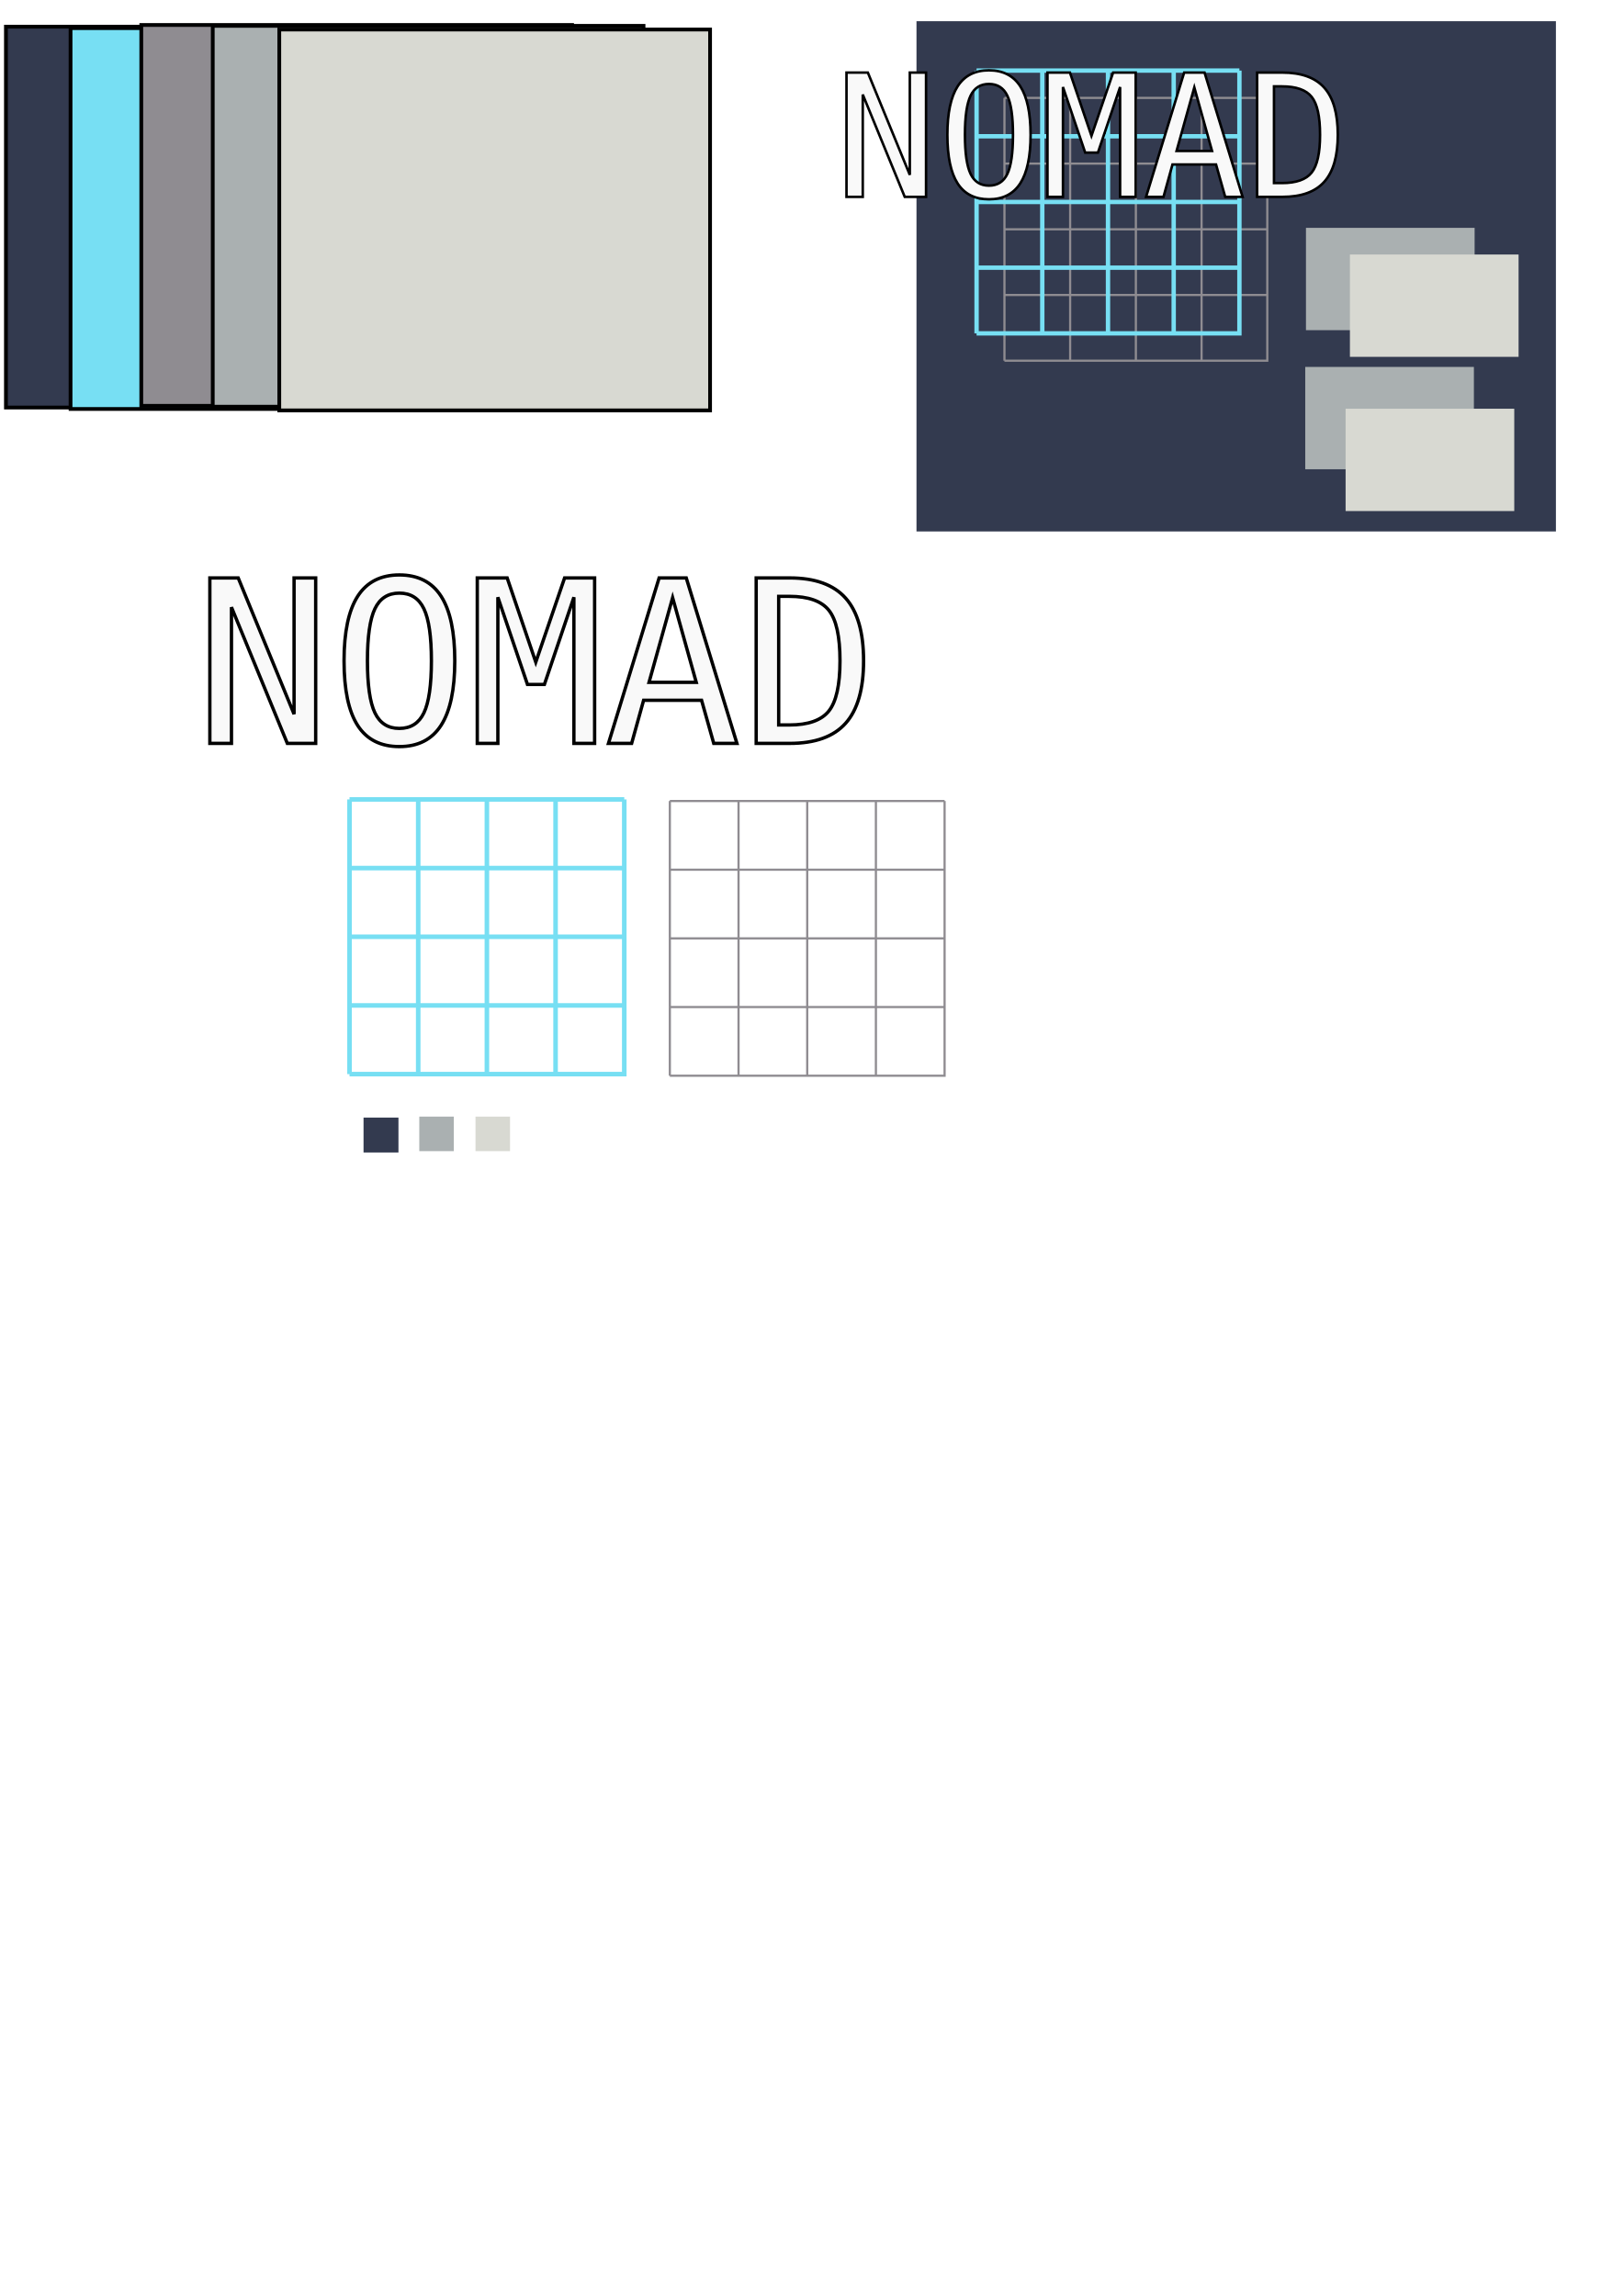
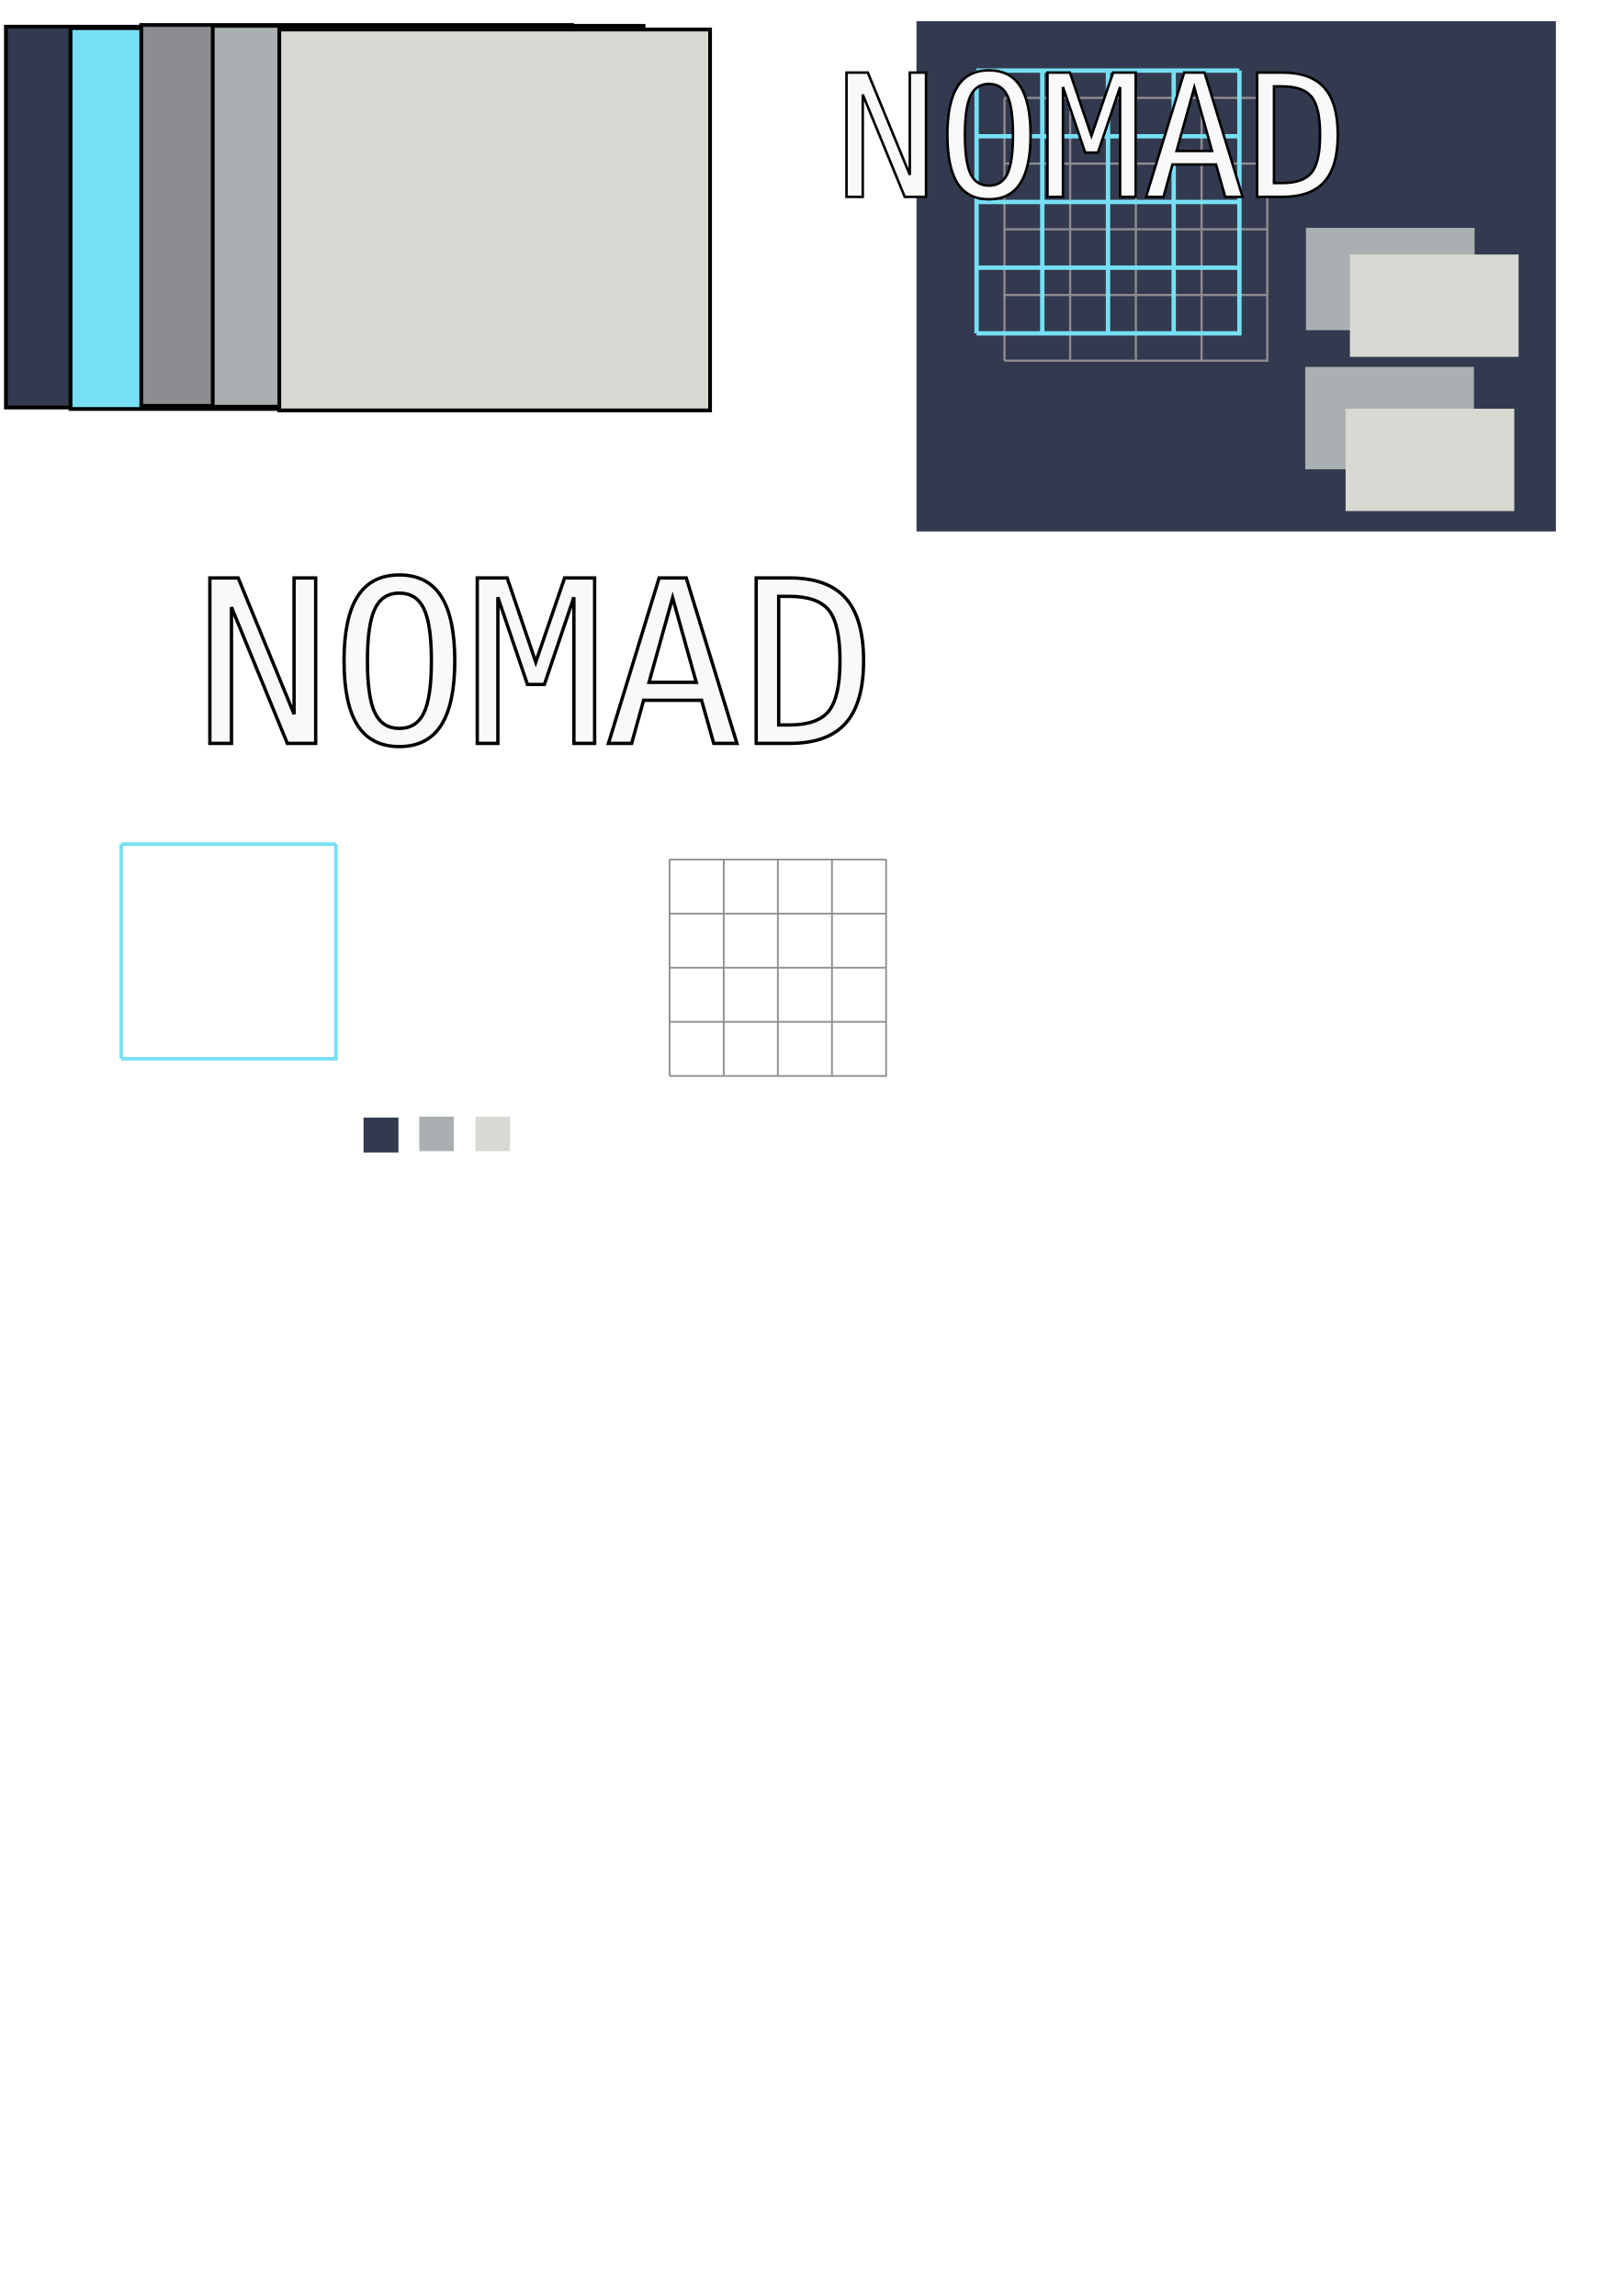
<svg xmlns="http://www.w3.org/2000/svg" width="744.094" height="1052.362" id="svg2" version="1.1">
  <defs id="defs4" />
  <g id="layer1">
    <g id="g3816">
      <rect y="12.223" x="2.718" height="174.564" width="197.421" id="rect2985" style="fill:#333a4f;fill-opacity:1;fill-rule:nonzero;stroke:#000000;stroke-width:1.722;stroke-linecap:butt;stroke-linejoin:miter;stroke-miterlimit:4;stroke-opacity:1;stroke-dasharray:none" />
      <rect y="12.888" x="32.329" height="174.564" width="197.421" id="rect2985-1" style="fill:#77dff3;fill-opacity:1;fill-rule:nonzero;stroke:#000000;stroke-width:1.722;stroke-linecap:butt;stroke-linejoin:miter;stroke-miterlimit:4;stroke-opacity:1;stroke-dasharray:none" />
      <rect y="11.449" x="64.747" height="174.564" width="197.421" id="rect2985-1-7" style="fill:#8f8c91;fill-opacity:1;fill-rule:nonzero;stroke:#000000;stroke-width:1.722;stroke-linecap:butt;stroke-linejoin:miter;stroke-miterlimit:4;stroke-opacity:1;stroke-dasharray:none" />
      <rect y="11.845" x="97.491" height="174.564" width="197.421" id="rect2985-1-7-4" style="fill:#aab0b1;fill-opacity:1;fill-rule:nonzero;stroke:#000000;stroke-width:1.722;stroke-linecap:butt;stroke-linejoin:miter;stroke-miterlimit:4;stroke-opacity:1;stroke-dasharray:none" />
      <rect y="13.536" x="127.986" height="174.564" width="197.421" id="rect2985-1-7-0" style="fill:#d8d9d2;fill-opacity:1;fill-rule:nonzero;stroke:#000000;stroke-width:1.722;stroke-linecap:butt;stroke-linejoin:miter;stroke-miterlimit:4;stroke-opacity:1;stroke-dasharray:none" />
    </g>
    <rect style="fill:#333a4f;fill-opacity:1;fill-rule:nonzero;stroke:none" id="rect3825" width="293.029" height="233.872" x="420" y="9.72" />
    <g id="g3855-1" style="stroke:#8f8c91;stroke-width:0.664;stroke-opacity:1" transform="matrix(1.505627,0,0,1.505627,339.8595,-395.3188)">
      <path id="path3827-1" d="m 80,292.362 0,80" style="fill:none;stroke:#8f8c91;stroke-width:0.664;stroke-linecap:butt;stroke-linejoin:miter;stroke-opacity:1" />
      <path id="path3829-5" d="m 100,292.362 0,80" style="fill:none;stroke:#8f8c91;stroke-width:0.664;stroke-linecap:butt;stroke-linejoin:miter;stroke-opacity:1" />
      <path id="path3831-2" d="m 120,292.362 0,80" style="fill:none;stroke:#8f8c91;stroke-width:0.664;stroke-linecap:butt;stroke-linejoin:miter;stroke-opacity:1" />
      <path id="path3833-7" d="m 140,292.362 0,80" style="fill:none;stroke:#8f8c91;stroke-width:0.664;stroke-linecap:butt;stroke-linejoin:miter;stroke-opacity:1" />
      <path id="path3845-6" d="m 160,292.362 0,80 -80,0" style="fill:none;stroke:#8f8c91;stroke-width:0.664;stroke-linecap:butt;stroke-linejoin:miter;stroke-opacity:1" />
      <path id="path3847-1" d="m 80,352.362 80,0" style="fill:none;stroke:#8f8c91;stroke-width:0.664;stroke-linecap:butt;stroke-linejoin:miter;stroke-opacity:1" />
      <path id="path3849-4" d="m 80,332.362 80,0" style="fill:none;stroke:#8f8c91;stroke-width:0.664;stroke-linecap:butt;stroke-linejoin:miter;stroke-opacity:1" />
      <path id="path3851-2" d="m 80,312.362 80,0" style="fill:none;stroke:#8f8c91;stroke-width:0.664;stroke-linecap:butt;stroke-linejoin:miter;stroke-opacity:1" />
      <path id="path3853-3" d="m 80,292.362 80,0" style="fill:none;stroke:#8f8c91;stroke-width:0.664;stroke-linecap:butt;stroke-linejoin:miter;stroke-opacity:1" />
    </g>
    <g id="g3855" style="stroke:#77dff3;stroke-opacity:1;stroke-width:1.328" transform="matrix(1.505627,0,0,1.505627,327.0835,-407.8407)">
      <path id="path3827" d="m 80,292.362 0,80" style="fill:none;stroke:#77dff3;stroke-width:1.328;stroke-linecap:butt;stroke-linejoin:miter;stroke-opacity:1" />
      <path id="path3829" d="m 100,292.362 0,80" style="fill:none;stroke:#77dff3;stroke-width:1.328;stroke-linecap:butt;stroke-linejoin:miter;stroke-opacity:1" />
      <path id="path3831" d="m 120,292.362 0,80" style="fill:none;stroke:#77dff3;stroke-width:1.328;stroke-linecap:butt;stroke-linejoin:miter;stroke-opacity:1" />
      <path id="path3833" d="m 140,292.362 0,80" style="fill:none;stroke:#77dff3;stroke-width:1.328;stroke-linecap:butt;stroke-linejoin:miter;stroke-opacity:1" />
      <path id="path3845" d="m 160,292.362 0,80 -80,0" style="fill:none;stroke:#77dff3;stroke-width:1.328;stroke-linecap:butt;stroke-linejoin:miter;stroke-opacity:1" />
      <path id="path3847" d="m 80,352.362 80,0" style="fill:none;stroke:#77dff3;stroke-width:1.328;stroke-linecap:butt;stroke-linejoin:miter;stroke-opacity:1" />
      <path id="path3849" d="m 80,332.362 80,0" style="fill:none;stroke:#77dff3;stroke-width:1.328;stroke-linecap:butt;stroke-linejoin:miter;stroke-opacity:1" />
      <path id="path3851" d="m 80,312.362 80,0" style="fill:none;stroke:#77dff3;stroke-width:1.328;stroke-linecap:butt;stroke-linejoin:miter;stroke-opacity:1" />
      <path id="path3853" d="m 80,292.362 80,0" style="fill:none;stroke:#77dff3;stroke-width:1.328;stroke-linecap:butt;stroke-linejoin:miter;stroke-opacity:1" />
    </g>
-     <g id="g3855-9" style="stroke:#77dff3;stroke-width:1.328;stroke-opacity:1" transform="matrix(1.573867,0,0,1.573867,34.26294,-93.73165)">
-       <path id="path3827-4" d="m 80,292.362 0,80" style="fill:none;stroke:#77dff3;stroke-width:1.328;stroke-linecap:butt;stroke-linejoin:miter;stroke-opacity:1" />
-       <path id="path3829-8" d="m 100,292.362 0,80" style="fill:none;stroke:#77dff3;stroke-width:1.328;stroke-linecap:butt;stroke-linejoin:miter;stroke-opacity:1" />
-       <path id="path3831-8" d="m 120,292.362 0,80" style="fill:none;stroke:#77dff3;stroke-width:1.328;stroke-linecap:butt;stroke-linejoin:miter;stroke-opacity:1" />
-       <path id="path3833-2" d="m 140,292.362 0,80" style="fill:none;stroke:#77dff3;stroke-width:1.328;stroke-linecap:butt;stroke-linejoin:miter;stroke-opacity:1" />
-       <path id="path3845-4" d="m 160,292.362 0,80 -80,0" style="fill:none;stroke:#77dff3;stroke-width:1.328;stroke-linecap:butt;stroke-linejoin:miter;stroke-opacity:1" />
-       <path id="path3847-5" d="m 80,352.362 80,0" style="fill:none;stroke:#77dff3;stroke-width:1.328;stroke-linecap:butt;stroke-linejoin:miter;stroke-opacity:1" />
-       <path id="path3849-5" d="m 80,332.362 80,0" style="fill:none;stroke:#77dff3;stroke-width:1.328;stroke-linecap:butt;stroke-linejoin:miter;stroke-opacity:1" />
-       <path id="path3851-1" d="m 80,312.362 80,0" style="fill:none;stroke:#77dff3;stroke-width:1.328;stroke-linecap:butt;stroke-linejoin:miter;stroke-opacity:1" />
-       <path id="path3853-7" d="m 80,292.362 80,0" style="fill:none;stroke:#77dff3;stroke-width:1.328;stroke-linecap:butt;stroke-linejoin:miter;stroke-opacity:1" />
-     </g>
+     <path style="fill:none;stroke:#77dff3;stroke-width:1.633;stroke-linecap:butt;stroke-linejoin:miter;stroke-opacity:1" d="m 55.572,386.912 0,98.367" id="path3827-4" />
+     <path style="fill:none;stroke:#77dff3;stroke-width:1.633;stroke-linecap:butt;stroke-linejoin:miter;stroke-opacity:1" d="m 153.939,386.912 0,98.367 -98.367,0" id="path3845-4" />
+     <path style="fill:none;stroke:#77dff3;stroke-width:1.633;stroke-linecap:butt;stroke-linejoin:miter;stroke-opacity:1" d="m 55.572,386.912 98.367,0" id="path3853-7" />
    <text xml:space="preserve" style="font-size:78.163px;font-style:normal;font-variant:normal;font-weight:normal;font-stretch:normal;text-align:center;line-height:125%;letter-spacing:0px;word-spacing:0px;text-anchor:middle;fill:#f9f9f9;fill-opacity:1;stroke:#000000;stroke-width:1.152;font-family:Vijaya;-inkscape-font-specification:Vijaya" x="551.081" y="90.231" id="text3936">
      <tspan id="tspan3938" x="551.081" y="90.231" style="font-style:normal;font-variant:normal;font-weight:normal;font-stretch:normal;fill:#f9f9f9;stroke:#000000;stroke-width:1.152;font-family:Monospace;-inkscape-font-specification:Monospace">NOMAD</tspan>
    </text>
    <rect style="fill:#aab0b1;fill-opacity:1;fill-rule:nonzero;stroke:none;stroke-width:1;stroke-linecap:butt;stroke-linejoin:miter;stroke-miterlimit:4;stroke-opacity:1;stroke-dasharray:none" id="rect3940" width="77.288" height="46.901" x="598.483" y="104.434" />
    <rect style="fill:#aab0b1;fill-opacity:1;fill-rule:nonzero;stroke:none" id="rect3940-2" width="77.288" height="46.901" x="598.153" y="168.18" />
    <rect style="fill:#d8d9d2;fill-opacity:1;fill-rule:nonzero;stroke:none" id="rect3940-21" width="77.288" height="46.901" x="618.63" y="116.655" />
    <rect style="fill:#d8d9d2;fill-opacity:1;fill-rule:nonzero;stroke:none" id="rect3940-6" width="77.288" height="46.901" x="616.649" y="187.337" />
    <text xml:space="preserve" style="font-size:104.01px;font-style:normal;font-variant:normal;font-weight:normal;font-stretch:normal;text-align:center;line-height:125%;letter-spacing:0px;word-spacing:0px;text-anchor:middle;fill:#f9f9f9;fill-opacity:1;stroke:#000000;stroke-width:1.533;font-family:Vijaya;-inkscape-font-specification:Vijaya" x="313.259" y="340.727" id="text3936-8">
      <tspan id="tspan3938-5" x="313.259" y="340.727" style="font-style:normal;font-variant:normal;font-weight:normal;font-stretch:normal;fill:#f9f9f9;stroke:#000000;stroke-width:1.533;font-family:Monospace;-inkscape-font-specification:Monospace">NOMAD</tspan>
    </text>
-     <g id="g3855-9-7" style="stroke:#8f8c91;stroke-width:0.635;stroke-opacity:1" transform="matrix(1.573867,0,0,1.573867,181.0591,-92.99526)">
+     <g id="g3855-9-7" style="stroke:#8f8c91;stroke-width:0.635;stroke-opacity:1" transform="matrix(1.24015,0,0,1.24015,207.6504,31.37414)">
      <path id="path3827-4-6" d="m 80,292.362 0,80" style="fill:none;stroke:#8f8c91;stroke-width:0.635;stroke-linecap:butt;stroke-linejoin:miter;stroke-opacity:1" />
      <path id="path3829-8-1" d="m 100,292.362 0,80" style="fill:none;stroke:#8f8c91;stroke-width:0.635;stroke-linecap:butt;stroke-linejoin:miter;stroke-opacity:1" />
      <path id="path3831-8-8" d="m 120,292.362 0,80" style="fill:none;stroke:#8f8c91;stroke-width:0.635;stroke-linecap:butt;stroke-linejoin:miter;stroke-opacity:1" />
      <path id="path3833-2-9" d="m 140,292.362 0,80" style="fill:none;stroke:#8f8c91;stroke-width:0.635;stroke-linecap:butt;stroke-linejoin:miter;stroke-opacity:1" />
      <path id="path3845-4-2" d="m 160,292.362 0,80 -80,0" style="fill:none;stroke:#8f8c91;stroke-width:0.635;stroke-linecap:butt;stroke-linejoin:miter;stroke-opacity:1" />
      <path id="path3847-5-7" d="m 80,352.362 80,0" style="fill:none;stroke:#8f8c91;stroke-width:0.635;stroke-linecap:butt;stroke-linejoin:miter;stroke-opacity:1" />
      <path id="path3849-5-9" d="m 80,332.362 80,0" style="fill:none;stroke:#8f8c91;stroke-width:0.635;stroke-linecap:butt;stroke-linejoin:miter;stroke-opacity:1" />
      <path id="path3851-1-5" d="m 80,312.362 80,0" style="fill:none;stroke:#8f8c91;stroke-width:0.635;stroke-linecap:butt;stroke-linejoin:miter;stroke-opacity:1" />
      <path id="path3853-7-4" d="m 80,292.362 80,0" style="fill:none;stroke:#8f8c91;stroke-width:0.635;stroke-linecap:butt;stroke-linejoin:miter;stroke-opacity:1" />
    </g>
    <rect style="fill:#333a4f;fill-opacity:1;fill-rule:nonzero;stroke:none" id="rect3825-3" width="16" height="16" x="166.599" y="512.238" />
    <rect style="fill:#aab0b1;fill-opacity:1;fill-rule:nonzero;stroke:none;stroke-width:1" id="rect3940-2-1" width="15.825" height="15.825" x="192.146" y="511.791" />
    <rect style="fill:#d8d9d2;fill-opacity:1;fill-rule:nonzero;stroke:none;stroke-width:1" id="rect3940-6-2" width="15.825" height="15.825" x="217.908" y="511.791" />
  </g>
</svg>
